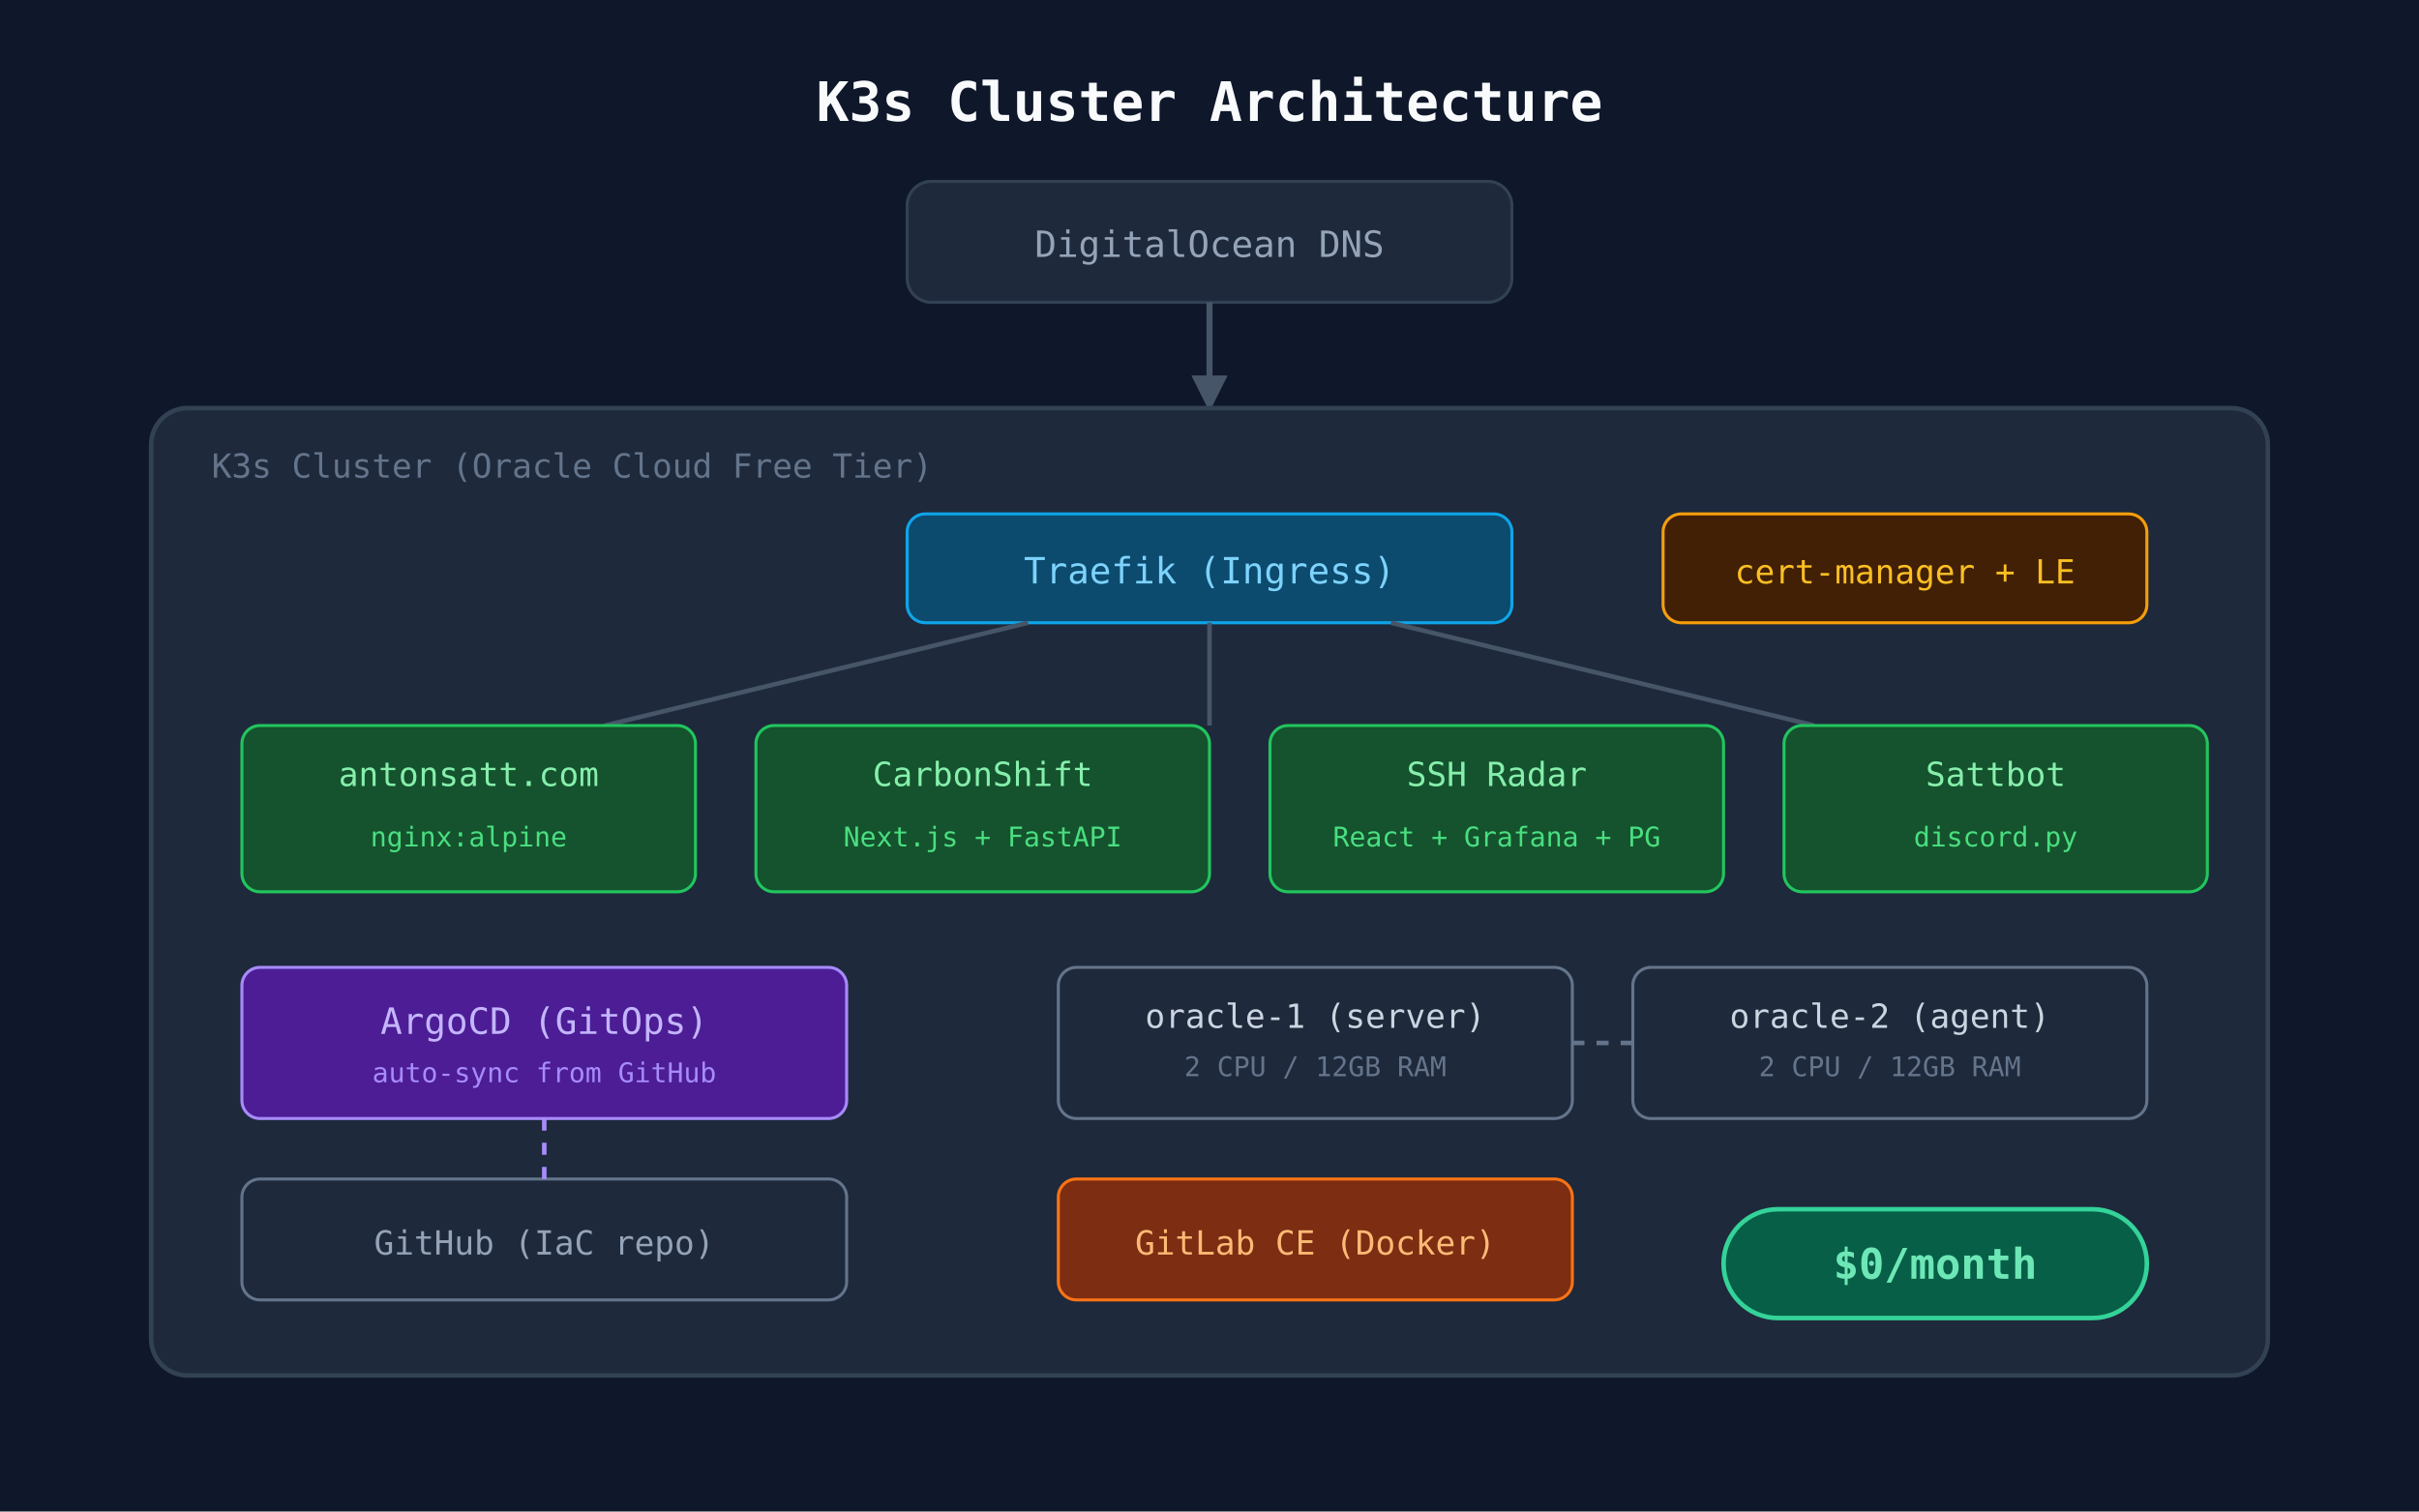
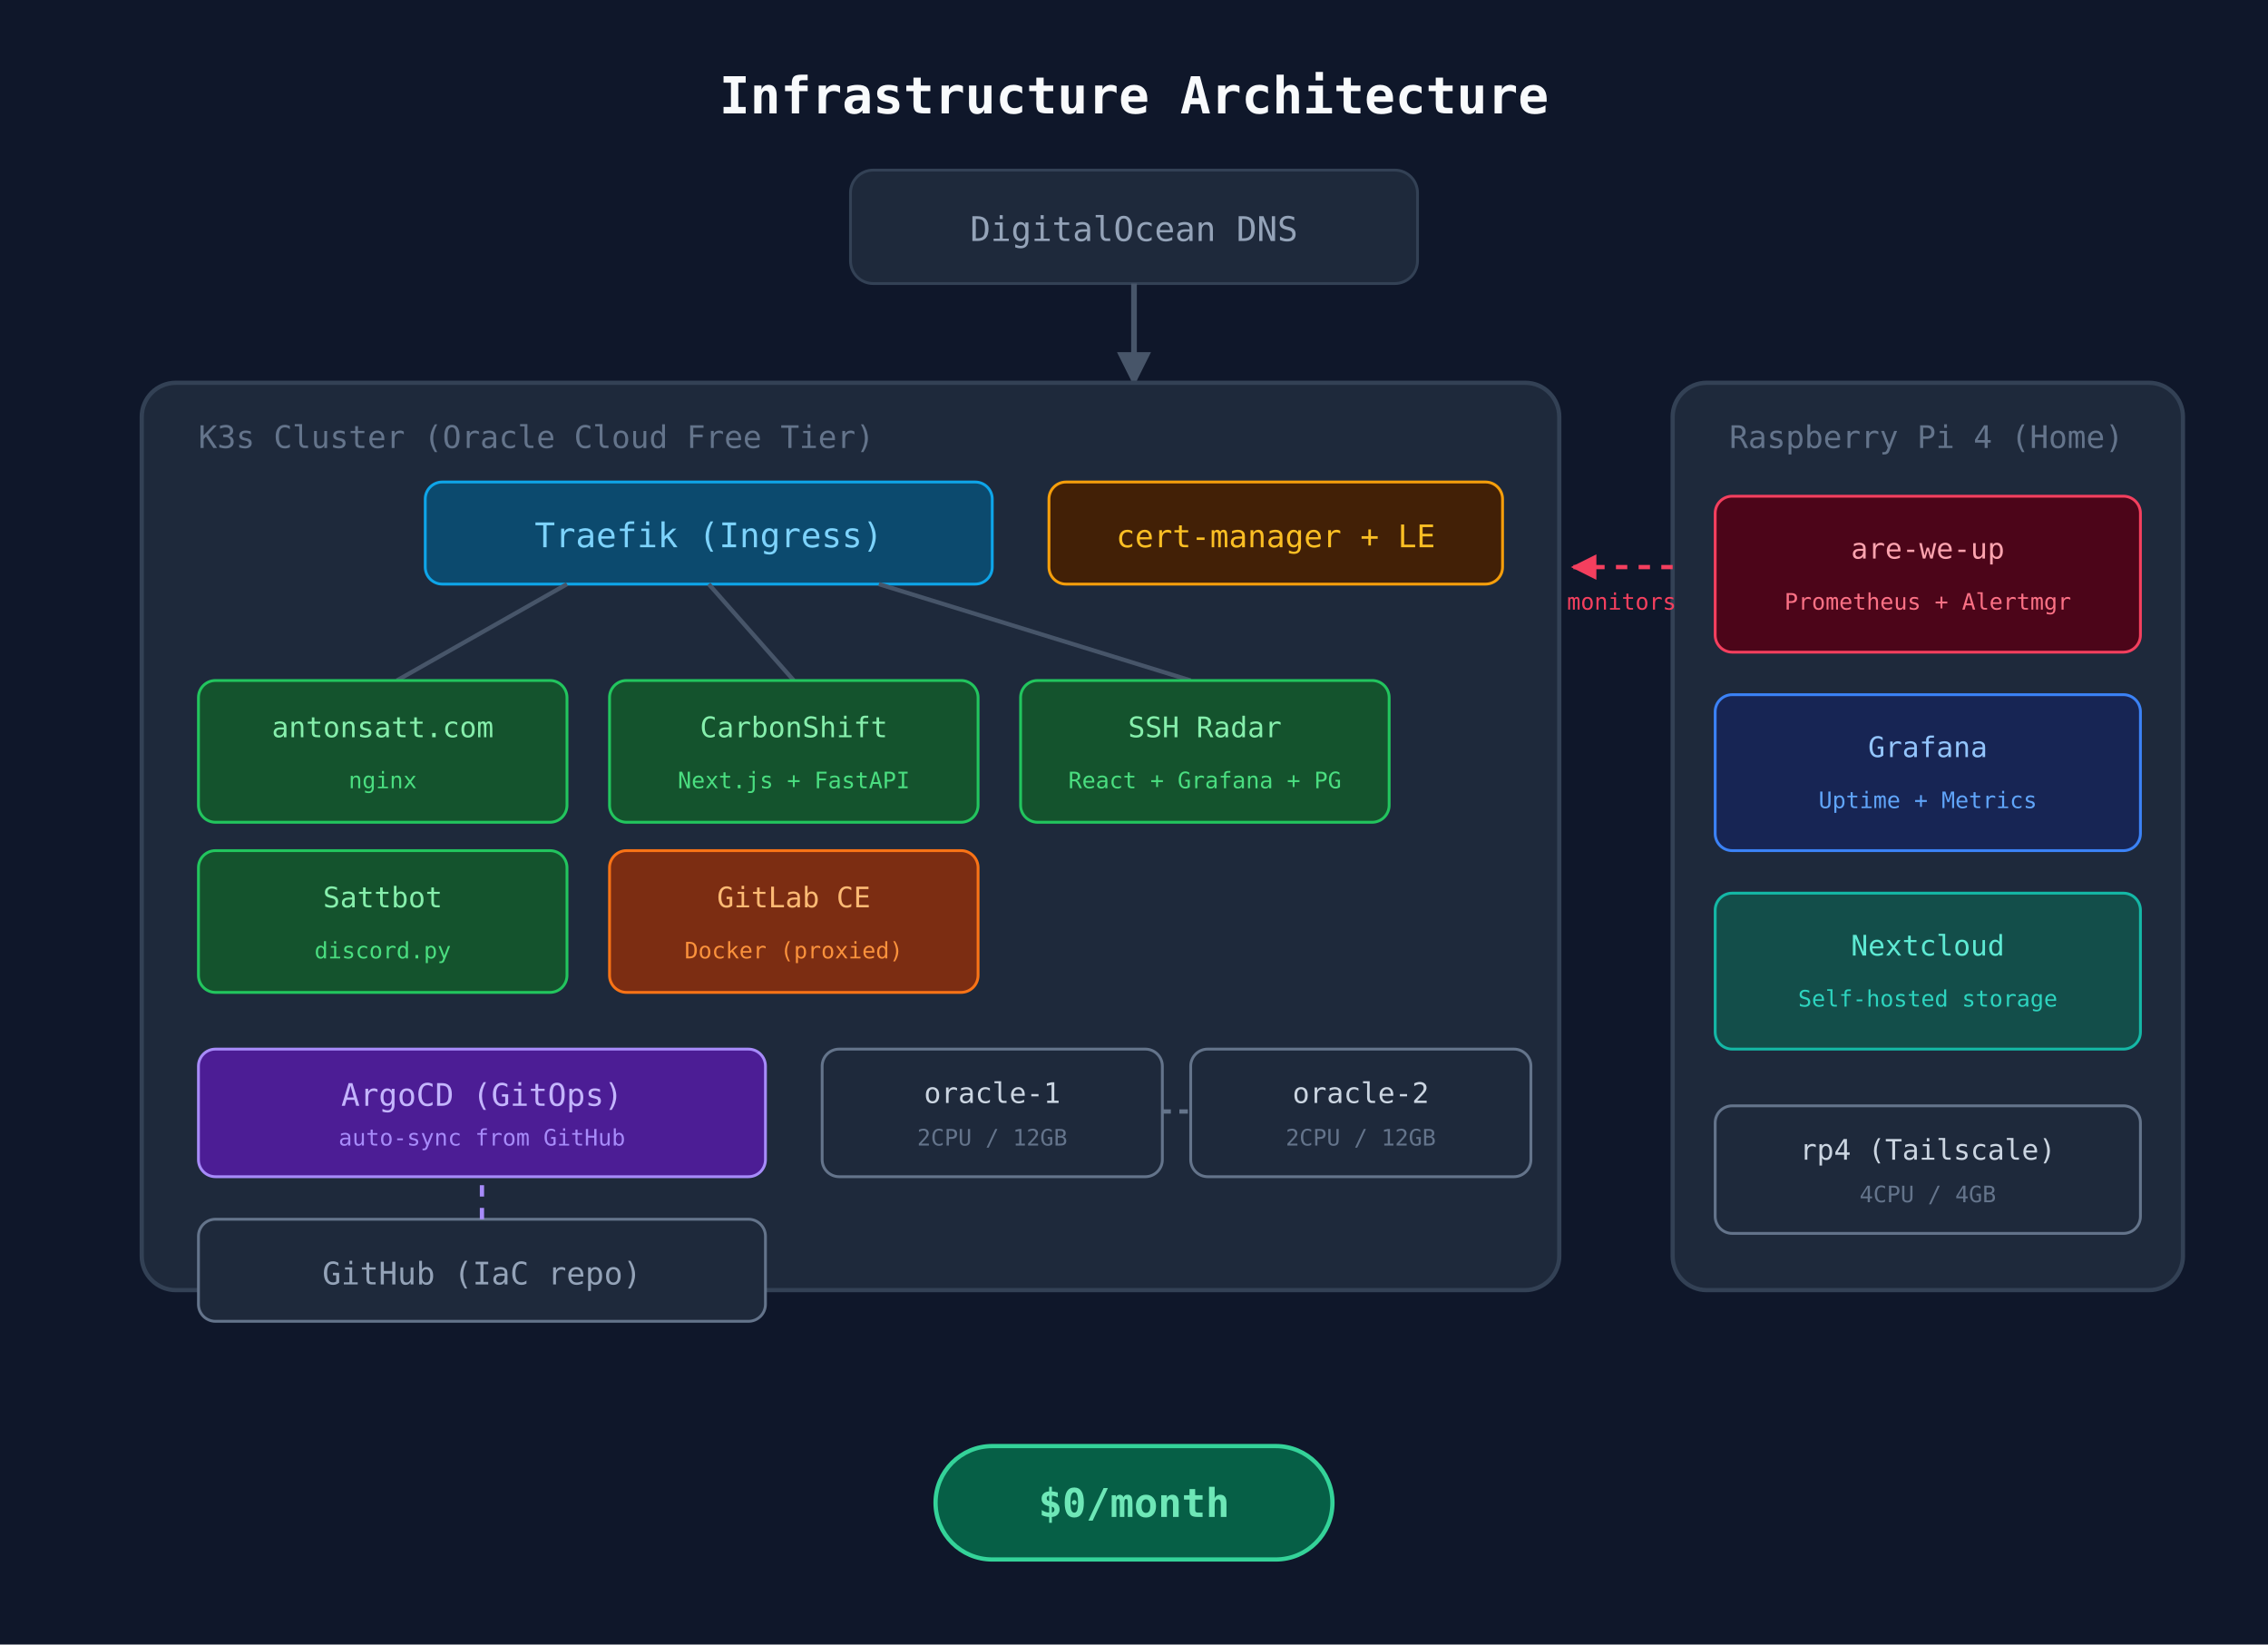
- <svg xmlns="http://www.w3.org/2000/svg" viewBox="0 0 800 500" fill="none">
-   <rect width="800" height="500" fill="#0f172a" />
-   <text x="400" y="40" text-anchor="middle" fill="#f8fafc" font-family="monospace" font-size="18" font-weight="bold">K3s Cluster Architecture</text>
+ <svg xmlns="http://www.w3.org/2000/svg" viewBox="0 0 800 580" fill="none">
+   <rect width="800" height="580" fill="#0f172a" />
+   <text x="400" y="40" text-anchor="middle" fill="#f8fafc" font-family="monospace" font-size="18" font-weight="bold">Infrastructure Architecture</text>
  <rect x="300" y="60" width="200" height="40" rx="8" fill="#1e293b" stroke="#334155" stroke-width="1" />
  <text x="400" y="85" text-anchor="middle" fill="#94a3b8" font-family="monospace" font-size="12">DigitalOcean DNS</text>
  <line x1="400" y1="100" x2="400" y2="135" stroke="#475569" stroke-width="2" marker-end="url(#arrow)" />
-   <rect x="50" y="135" width="700" height="320" rx="12" fill="#1e293b" stroke="#334155" stroke-width="1.5" />
+   <rect x="50" y="135" width="500" height="320" rx="12" fill="#1e293b" stroke="#334155" stroke-width="1.5" />
  <text x="70" y="158" fill="#64748b" font-family="monospace" font-size="11">K3s Cluster (Oracle Cloud Free Tier)</text>
-   <rect x="300" y="170" width="200" height="36" rx="6" fill="#0c4a6e" stroke="#0ea5e9" stroke-width="1" />
-   <text x="400" y="193" text-anchor="middle" fill="#7dd3fc" font-family="monospace" font-size="12">Traefik (Ingress)</text>
-   <rect x="550" y="170" width="160" height="36" rx="6" fill="#422006" stroke="#f59e0b" stroke-width="1" />
-   <text x="630" y="193" text-anchor="middle" fill="#fbbf24" font-family="monospace" font-size="11">cert-manager + LE</text>
-   <line x1="340" y1="206" x2="200" y2="240" stroke="#475569" stroke-width="1.5" />
-   <line x1="400" y1="206" x2="400" y2="240" stroke="#475569" stroke-width="1.5" />
-   <line x1="460" y1="206" x2="600" y2="240" stroke="#475569" stroke-width="1.5" />
-   <rect x="80" y="240" width="150" height="55" rx="6" fill="#14532d" stroke="#22c55e" stroke-width="1" />
-   <text x="155" y="260" text-anchor="middle" fill="#86efac" font-family="monospace" font-size="11">antonsatt.com</text>
-   <text x="155" y="280" text-anchor="middle" fill="#4ade80" font-family="monospace" font-size="9">nginx:alpine</text>
-   <rect x="250" y="240" width="150" height="55" rx="6" fill="#14532d" stroke="#22c55e" stroke-width="1" />
-   <text x="325" y="260" text-anchor="middle" fill="#86efac" font-family="monospace" font-size="11">CarbonShift</text>
-   <text x="325" y="280" text-anchor="middle" fill="#4ade80" font-family="monospace" font-size="9">Next.js + FastAPI</text>
-   <rect x="420" y="240" width="150" height="55" rx="6" fill="#14532d" stroke="#22c55e" stroke-width="1" />
-   <text x="495" y="260" text-anchor="middle" fill="#86efac" font-family="monospace" font-size="11">SSH Radar</text>
-   <text x="495" y="280" text-anchor="middle" fill="#4ade80" font-family="monospace" font-size="9">React + Grafana + PG</text>
-   <rect x="590" y="240" width="140" height="55" rx="6" fill="#14532d" stroke="#22c55e" stroke-width="1" />
-   <text x="660" y="260" text-anchor="middle" fill="#86efac" font-family="monospace" font-size="11">Sattbot</text>
-   <text x="660" y="280" text-anchor="middle" fill="#4ade80" font-family="monospace" font-size="9">discord.py</text>
-   <rect x="80" y="320" width="200" height="50" rx="6" fill="#4c1d95" stroke="#a78bfa" stroke-width="1" />
-   <text x="180" y="342" text-anchor="middle" fill="#c4b5fd" font-family="monospace" font-size="12">ArgoCD (GitOps)</text>
-   <text x="180" y="358" text-anchor="middle" fill="#a78bfa" font-family="monospace" font-size="9">auto-sync from GitHub</text>
-   <rect x="350" y="320" width="170" height="50" rx="6" fill="#1e293b" stroke="#64748b" stroke-width="1" />
-   <text x="435" y="340" text-anchor="middle" fill="#cbd5e1" font-family="monospace" font-size="11">oracle-1 (server)</text>
-   <text x="435" y="356" text-anchor="middle" fill="#64748b" font-family="monospace" font-size="9">2 CPU / 12GB RAM</text>
-   <rect x="540" y="320" width="170" height="50" rx="6" fill="#1e293b" stroke="#64748b" stroke-width="1" />
-   <text x="625" y="340" text-anchor="middle" fill="#cbd5e1" font-family="monospace" font-size="11">oracle-2 (agent)</text>
-   <text x="625" y="356" text-anchor="middle" fill="#64748b" font-family="monospace" font-size="9">2 CPU / 12GB RAM</text>
-   <line x1="520" y1="345" x2="540" y2="345" stroke="#64748b" stroke-width="1.5" stroke-dasharray="4" />
-   <rect x="350" y="390" width="170" height="40" rx="6" fill="#7c2d12" stroke="#f97316" stroke-width="1" />
-   <text x="435" y="415" text-anchor="middle" fill="#fdba74" font-family="monospace" font-size="11">GitLab CE (Docker)</text>
-   <rect x="80" y="390" width="200" height="40" rx="6" fill="#1e293b" stroke="#64748b" stroke-width="1" />
-   <text x="180" y="415" text-anchor="middle" fill="#94a3b8" font-family="monospace" font-size="11">GitHub (IaC repo)</text>
-   <line x1="180" y1="390" x2="180" y2="370" stroke="#a78bfa" stroke-width="1.5" stroke-dasharray="4" />
-   <rect x="570" y="400" width="140" height="36" rx="18" fill="#065f46" stroke="#34d399" stroke-width="1.5" />
-   <text x="640" y="423" text-anchor="middle" fill="#6ee7b7" font-family="monospace" font-size="14" font-weight="bold">$0/month</text>
+   <rect x="150" y="170" width="200" height="36" rx="6" fill="#0c4a6e" stroke="#0ea5e9" stroke-width="1" />
+   <text x="250" y="193" text-anchor="middle" fill="#7dd3fc" font-family="monospace" font-size="12">Traefik (Ingress)</text>
+   <rect x="370" y="170" width="160" height="36" rx="6" fill="#422006" stroke="#f59e0b" stroke-width="1" />
+   <text x="450" y="193" text-anchor="middle" fill="#fbbf24" font-family="monospace" font-size="11">cert-manager + LE</text>
+   <line x1="200" y1="206" x2="140" y2="240" stroke="#475569" stroke-width="1.5" />
+   <line x1="250" y1="206" x2="280" y2="240" stroke="#475569" stroke-width="1.5" />
+   <line x1="310" y1="206" x2="420" y2="240" stroke="#475569" stroke-width="1.5" />
+   <rect x="70" y="240" width="130" height="50" rx="6" fill="#14532d" stroke="#22c55e" stroke-width="1" />
+   <text x="135" y="260" text-anchor="middle" fill="#86efac" font-family="monospace" font-size="10">antonsatt.com</text>
+   <text x="135" y="278" text-anchor="middle" fill="#4ade80" font-family="monospace" font-size="8">nginx</text>
+   <rect x="215" y="240" width="130" height="50" rx="6" fill="#14532d" stroke="#22c55e" stroke-width="1" />
+   <text x="280" y="260" text-anchor="middle" fill="#86efac" font-family="monospace" font-size="10">CarbonShift</text>
+   <text x="280" y="278" text-anchor="middle" fill="#4ade80" font-family="monospace" font-size="8">Next.js + FastAPI</text>
+   <rect x="360" y="240" width="130" height="50" rx="6" fill="#14532d" stroke="#22c55e" stroke-width="1" />
+   <text x="425" y="260" text-anchor="middle" fill="#86efac" font-family="monospace" font-size="10">SSH Radar</text>
+   <text x="425" y="278" text-anchor="middle" fill="#4ade80" font-family="monospace" font-size="8">React + Grafana + PG</text>
+   <rect x="70" y="300" width="130" height="50" rx="6" fill="#14532d" stroke="#22c55e" stroke-width="1" />
+   <text x="135" y="320" text-anchor="middle" fill="#86efac" font-family="monospace" font-size="10">Sattbot</text>
+   <text x="135" y="338" text-anchor="middle" fill="#4ade80" font-family="monospace" font-size="8">discord.py</text>
+   <rect x="215" y="300" width="130" height="50" rx="6" fill="#7c2d12" stroke="#f97316" stroke-width="1" />
+   <text x="280" y="320" text-anchor="middle" fill="#fdba74" font-family="monospace" font-size="10">GitLab CE</text>
+   <text x="280" y="338" text-anchor="middle" fill="#fb923c" font-family="monospace" font-size="8">Docker (proxied)</text>
+   <rect x="70" y="370" width="200" height="45" rx="6" fill="#4c1d95" stroke="#a78bfa" stroke-width="1" />
+   <text x="170" y="390" text-anchor="middle" fill="#c4b5fd" font-family="monospace" font-size="11">ArgoCD (GitOps)</text>
+   <text x="170" y="404" text-anchor="middle" fill="#a78bfa" font-family="monospace" font-size="8">auto-sync from GitHub</text>
+   <rect x="290" y="370" width="120" height="45" rx="6" fill="#1e293b" stroke="#64748b" stroke-width="1" />
+   <text x="350" y="389" text-anchor="middle" fill="#cbd5e1" font-family="monospace" font-size="10">oracle-1</text>
+   <text x="350" y="404" text-anchor="middle" fill="#64748b" font-family="monospace" font-size="8">2CPU / 12GB</text>
+   <rect x="420" y="370" width="120" height="45" rx="6" fill="#1e293b" stroke="#64748b" stroke-width="1" />
+   <text x="480" y="389" text-anchor="middle" fill="#cbd5e1" font-family="monospace" font-size="10">oracle-2</text>
+   <text x="480" y="404" text-anchor="middle" fill="#64748b" font-family="monospace" font-size="8">2CPU / 12GB</text>
+   <line x1="410" y1="392" x2="420" y2="392" stroke="#64748b" stroke-width="1.5" stroke-dasharray="3" />
+   <rect x="70" y="430" width="200" height="36" rx="6" fill="#1e293b" stroke="#64748b" stroke-width="1" />
+   <text x="170" y="453" text-anchor="middle" fill="#94a3b8" font-family="monospace" font-size="11">GitHub (IaC repo)</text>
+   <line x1="170" y1="430" x2="170" y2="415" stroke="#a78bfa" stroke-width="1.5" stroke-dasharray="4" />
+   <rect x="590" y="135" width="180" height="320" rx="12" fill="#1e293b" stroke="#334155" stroke-width="1.5" />
+   <text x="610" y="158" fill="#64748b" font-family="monospace" font-size="11">Raspberry Pi 4 (Home)</text>
+   <rect x="605" y="175" width="150" height="55" rx="6" fill="#4c0519" stroke="#f43f5e" stroke-width="1" />
+   <text x="680" y="197" text-anchor="middle" fill="#fda4af" font-family="monospace" font-size="10">are-we-up</text>
+   <text x="680" y="215" text-anchor="middle" fill="#fb7185" font-family="monospace" font-size="8">Prometheus + Alertmgr</text>
+   <rect x="605" y="245" width="150" height="55" rx="6" fill="#172554" stroke="#3b82f6" stroke-width="1" />
+   <text x="680" y="267" text-anchor="middle" fill="#93c5fd" font-family="monospace" font-size="10">Grafana</text>
+   <text x="680" y="285" text-anchor="middle" fill="#60a5fa" font-family="monospace" font-size="8">Uptime + Metrics</text>
+   <rect x="605" y="315" width="150" height="55" rx="6" fill="#134e4a" stroke="#14b8a6" stroke-width="1" />
+   <text x="680" y="337" text-anchor="middle" fill="#5eead4" font-family="monospace" font-size="10">Nextcloud</text>
+   <text x="680" y="355" text-anchor="middle" fill="#2dd4bf" font-family="monospace" font-size="8">Self-hosted storage</text>
+   <line x1="590" y1="200" x2="555" y2="200" stroke="#f43f5e" stroke-width="1.5" stroke-dasharray="4" marker-end="url(#redarrow)" />
+   <text x="572" y="215" text-anchor="middle" fill="#f43f5e" font-family="monospace" font-size="8">monitors</text>
+   <rect x="605" y="390" width="150" height="45" rx="6" fill="#1e293b" stroke="#64748b" stroke-width="1" />
+   <text x="680" y="409" text-anchor="middle" fill="#cbd5e1" font-family="monospace" font-size="10">rp4 (Tailscale)</text>
+   <text x="680" y="424" text-anchor="middle" fill="#64748b" font-family="monospace" font-size="8">4CPU / 4GB</text>
+   <rect x="330" y="510" width="140" height="40" rx="20" fill="#065f46" stroke="#34d399" stroke-width="1.5" />
+   <text x="400" y="535" text-anchor="middle" fill="#6ee7b7" font-family="monospace" font-size="14" font-weight="bold">$0/month</text>
  <defs>
    <marker id="arrow" viewBox="0 0 10 10" refX="9" refY="5" markerWidth="6" markerHeight="6" orient="auto-start-reverse">
      <path d="M 0 0 L 10 5 L 0 10 z" fill="#475569" />
    </marker>
+     <marker id="redarrow" viewBox="0 0 10 10" refX="9" refY="5" markerWidth="6" markerHeight="6" orient="auto-start-reverse">
+       <path d="M 0 0 L 10 5 L 0 10 z" fill="#f43f5e" />
+     </marker>
  </defs>
</svg>
